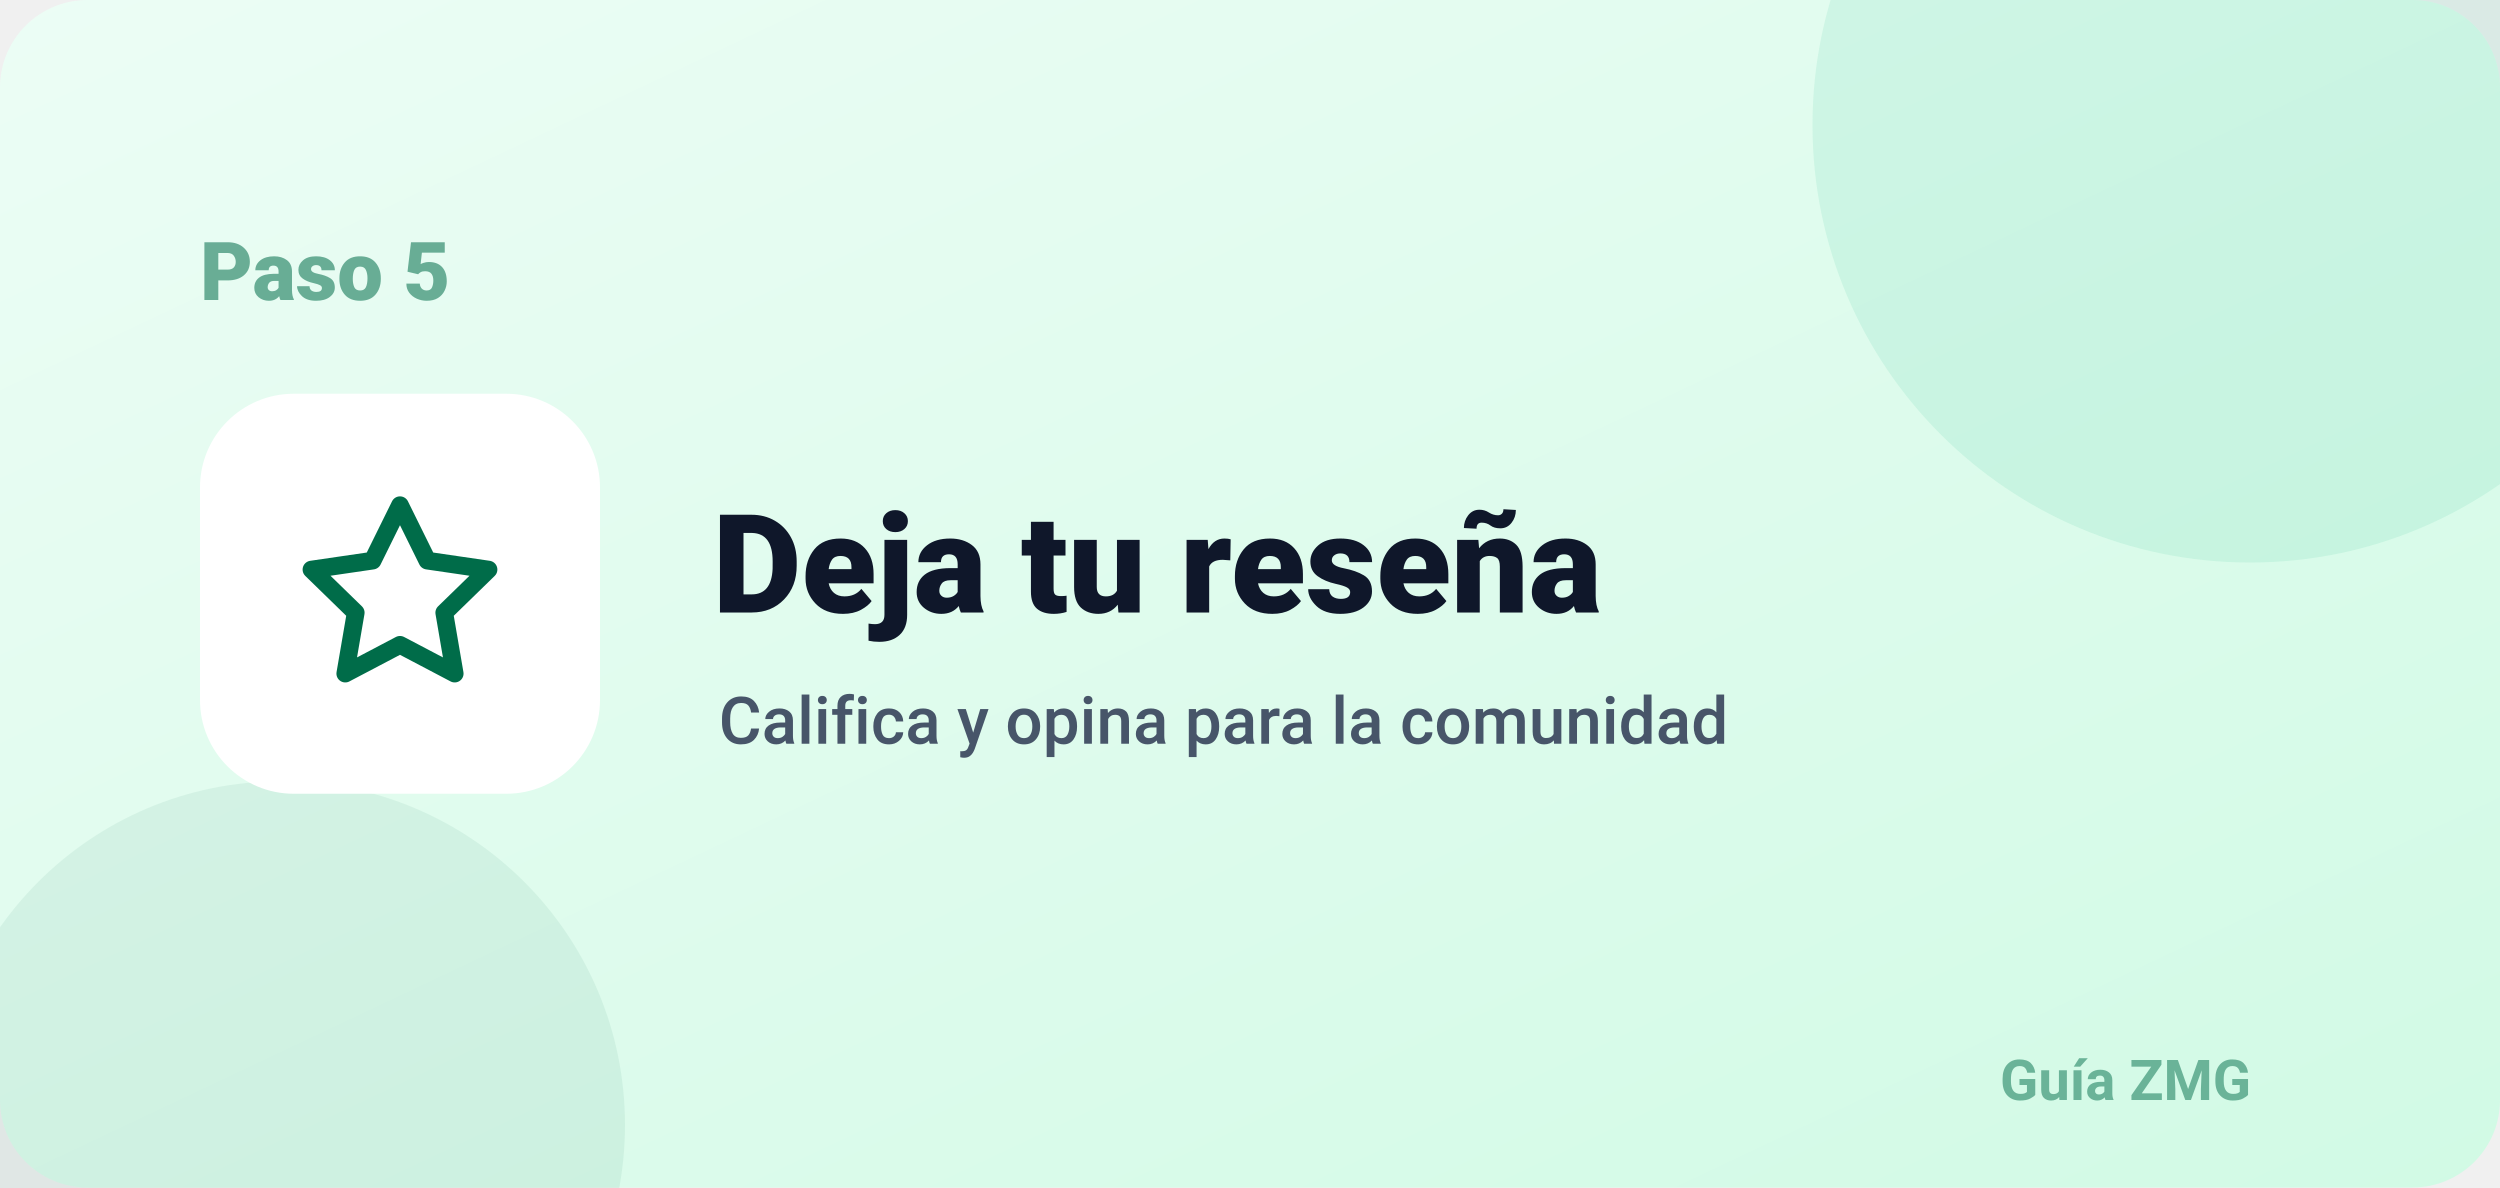
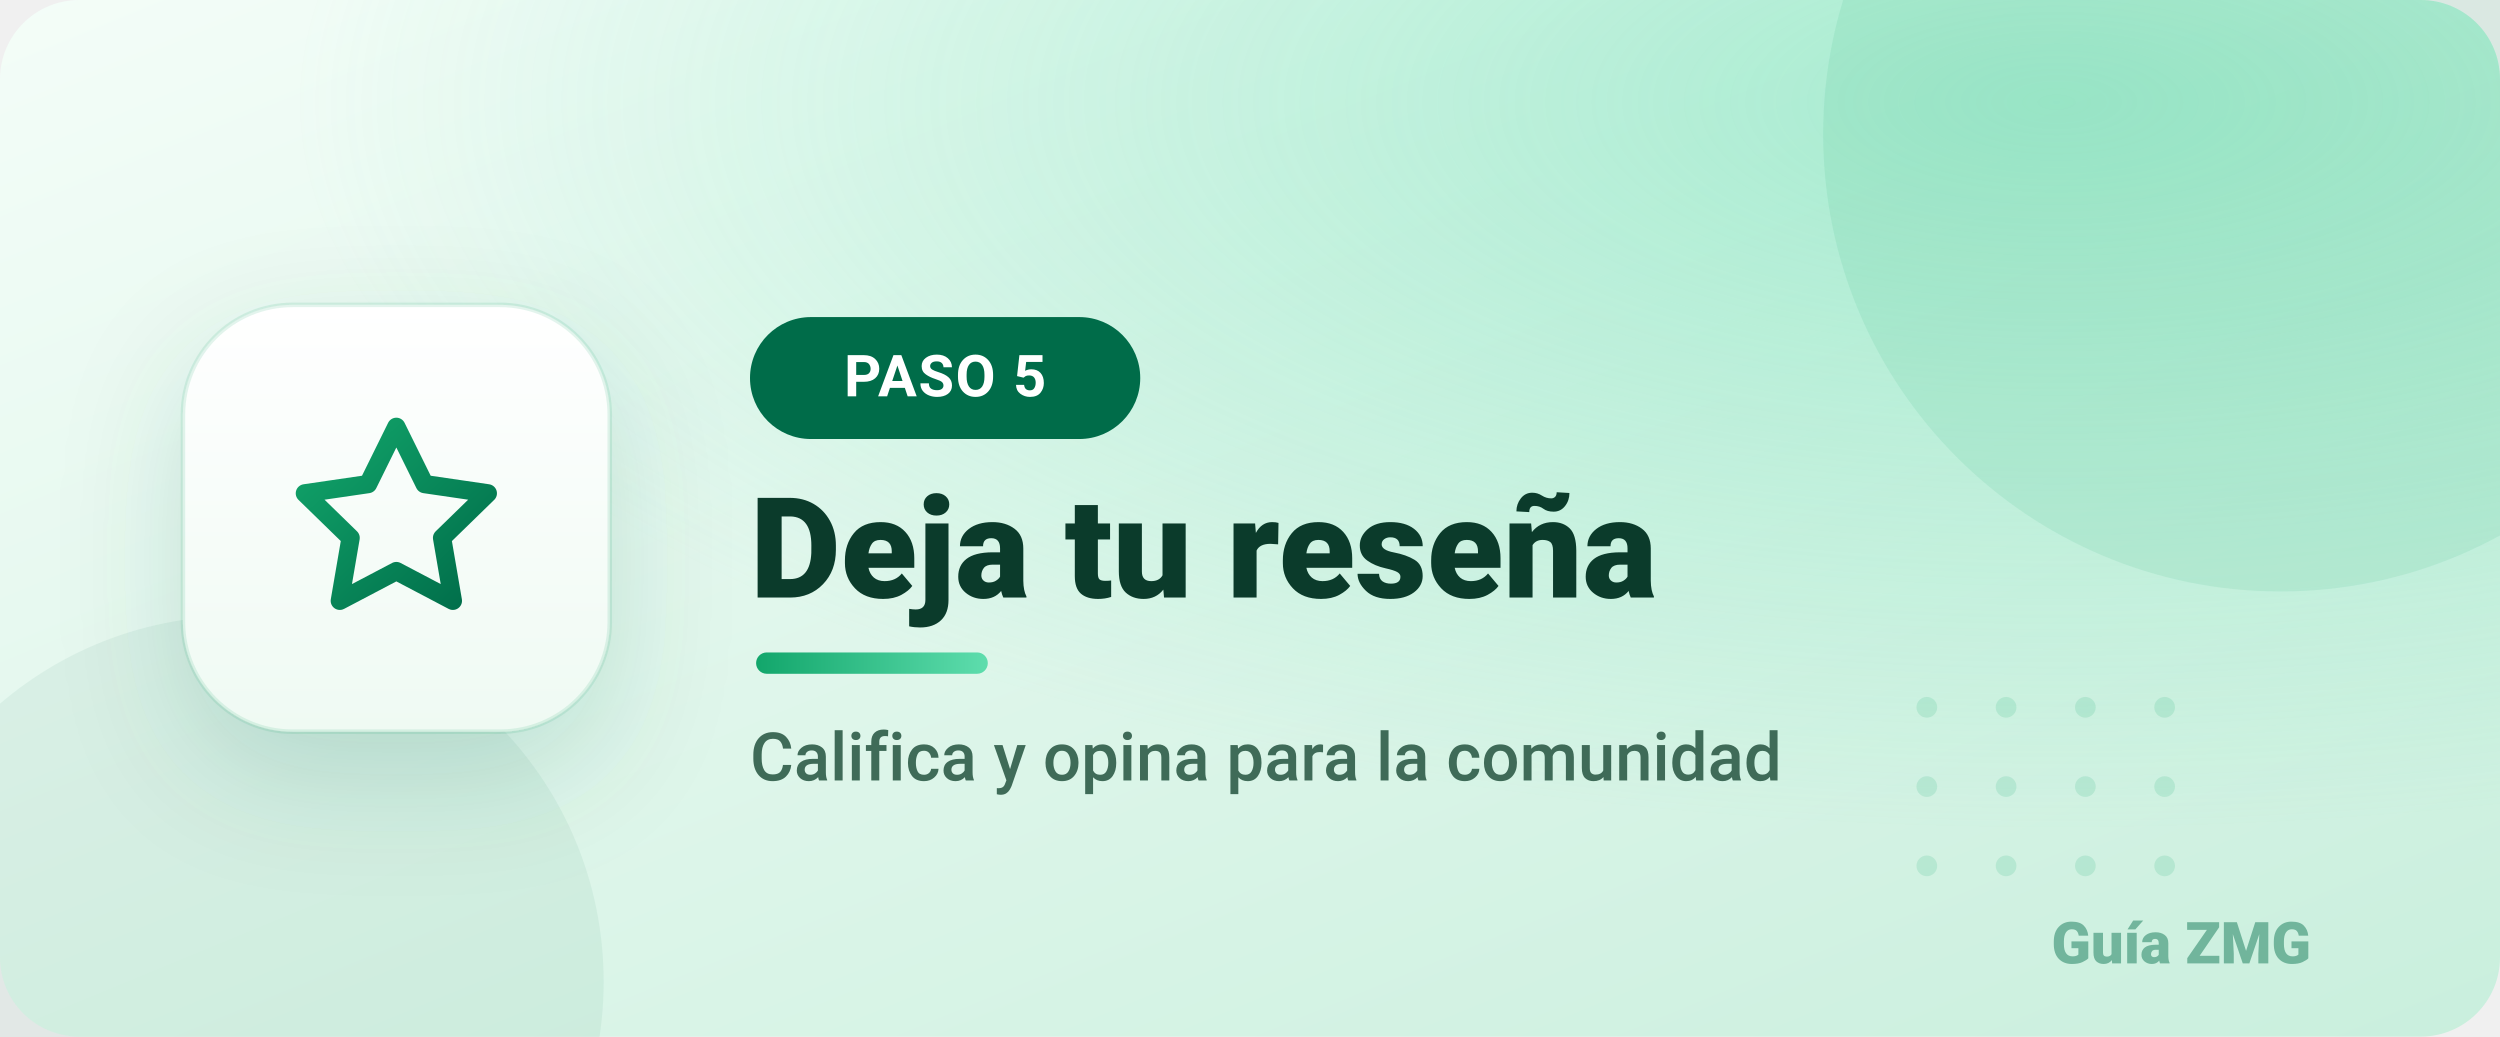
- <svg xmlns="http://www.w3.org/2000/svg" viewBox="0 0 800 380" fill="none" role="img" aria-label="Deja tu reseña">
+ <svg xmlns="http://www.w3.org/2000/svg" viewBox="0 0 820 340" fill="none" role="img" aria-label="Deja tu reseña">
  <defs>
    <linearGradient id="bg" x1="0" y1="0" x2="1" y2="1">
-       <stop offset="0" stop-color="#ecfdf5" />
-       <stop offset="1" stop-color="#d1fae5" />
+       <stop offset="0" stop-color="#f4fdf8" />
+       <stop offset="1" stop-color="#c9efdd" />
    </linearGradient>
+     <linearGradient id="tile" x1="0" y1="0" x2="0" y2="1">
+       <stop offset="0" stop-color="#ffffff" />
+       <stop offset="1" stop-color="#effaf3" />
+     </linearGradient>
+     <linearGradient id="ico" x1="0" y1="0" x2="1" y2="1">
+       <stop offset="0" stop-color="#12a66b" />
+       <stop offset="1" stop-color="#006c49" />
+     </linearGradient>
+     <linearGradient id="accent" x1="0" y1="0" x2="1" y2="0">
+       <stop offset="0" stop-color="#12a66b" />
+       <stop offset="1" stop-color="#5eddad" />
+     </linearGradient>
+     <filter id="sh" x="-40%" y="-40%" width="180%" height="180%">
+       <feDropShadow dx="0" dy="14" stdDeviation="20" flood-color="#065f46" flood-opacity="0.16" />
+     </filter>
+     <radialGradient id="glow" cx="0.82" cy="0.1" r="0.7">
+       <stop offset="0" stop-color="#5eddad" stop-opacity="0.45" />
+       <stop offset="1" stop-color="#5eddad" stop-opacity="0" />
+     </radialGradient>
  </defs>
-   <rect width="800" height="380" rx="28" fill="url(#bg)" />
-   <circle cx="720" cy="40" r="140" fill="#10b981" opacity="0.10" />
-   <circle cx="90" cy="360" r="110" fill="#006c49" opacity="0.07" />
-   <text x="64" y="96" font-family="system-ui,-apple-system,Segoe UI,Roboto,sans-serif" font-size="26" font-weight="800" fill="#006c49" opacity="0.55">Paso 5</text>
-   <rect x="64" y="126" width="128" height="128" rx="30" fill="#ffffff" />
-   <g transform="translate(94,156) scale(2.833)" stroke="#006c49" stroke-width="2" stroke-linecap="round" stroke-linejoin="round" fill="none">
+   <rect width="820" height="340" rx="26" fill="url(#bg)" />
+   <rect width="820" height="340" rx="26" fill="url(#glow)" />
+   <circle cx="748" cy="44" r="150" fill="#12a66b" opacity="0.10" />
+   <circle cx="78" cy="322" r="120" fill="#006c49" opacity="0.06" />
+   <g fill="#12a66b" opacity="0.14">
+     <circle cx="632" cy="232" r="3.4" />
+     <circle cx="658" cy="232" r="3.4" />
+     <circle cx="684" cy="232" r="3.4" />
+     <circle cx="710" cy="232" r="3.4" />
+     <circle cx="632" cy="258" r="3.4" />
+     <circle cx="658" cy="258" r="3.4" />
+     <circle cx="684" cy="258" r="3.4" />
+     <circle cx="710" cy="258" r="3.4" />
+     <circle cx="632" cy="284" r="3.4" />
+     <circle cx="658" cy="284" r="3.4" />
+     <circle cx="684" cy="284" r="3.4" />
+     <circle cx="710" cy="284" r="3.4" />
+   </g>
+   <rect x="60" y="100" width="140" height="140" rx="36" fill="url(#tile)" filter="url(#sh)" />
+   <rect x="60" y="100" width="140" height="140" rx="36" fill="none" stroke="#12a66b" stroke-opacity="0.12" stroke-width="1.5" />
+   <g transform="translate(94,134) scale(3)" stroke="url(#ico)" stroke-width="2" stroke-linecap="round" stroke-linejoin="round" fill="none">
    <polygon points="12 2 15.09 8.26 22 9.27 17 14.14 18.18 21.02 12 17.77 5.82 21.02 7 14.14 2 9.27 8.91 8.26 12 2" />
  </g>
-   <text x="228" y="196" font-family="system-ui,-apple-system,Segoe UI,Roboto,sans-serif" font-size="44" font-weight="800" fill="#0f172a">Deja tu reseña</text>
-   <text x="230" y="238" font-family="system-ui,-apple-system,Segoe UI,Roboto,sans-serif" font-size="21" font-weight="500" fill="#475569">Califica y opina para la comunidad</text>
-   <text x="640" y="352" font-family="system-ui,-apple-system,Segoe UI,Roboto,sans-serif" font-size="18" font-weight="700" fill="#006c49" opacity="0.5">Guía ZMG</text>
+   <rect x="246" y="104" width="128" height="40" rx="20" fill="#006c49" />
+   <text x="310" y="130" font-family="ui-sans-serif,system-ui,-apple-system,Segoe UI,Roboto,Helvetica,Arial,sans-serif" font-size="19" font-weight="700" fill="#ffffff" text-anchor="middle" letter-spacing="0.5">PASO 5</text>
+   <text x="246" y="196" font-family="ui-sans-serif,system-ui,-apple-system,Segoe UI,Roboto,Helvetica,Arial,sans-serif" font-size="46" font-weight="800" fill="#0b3b2b">Deja tu reseña</text>
+   <rect x="248" y="214" width="76" height="7" rx="3.5" fill="url(#accent)" />
+   <text x="246" y="256" font-family="ui-sans-serif,system-ui,-apple-system,Segoe UI,Roboto,Helvetica,Arial,sans-serif" font-size="22" font-weight="500" fill="#3f6b58">Califica y opina para la comunidad</text>
+   <text x="758" y="316" font-family="ui-sans-serif,system-ui,-apple-system,Segoe UI,Roboto,Helvetica,Arial,sans-serif" font-size="19" font-weight="800" fill="#006c49" opacity="0.45" text-anchor="end">Guía ZMG</text>
</svg>
